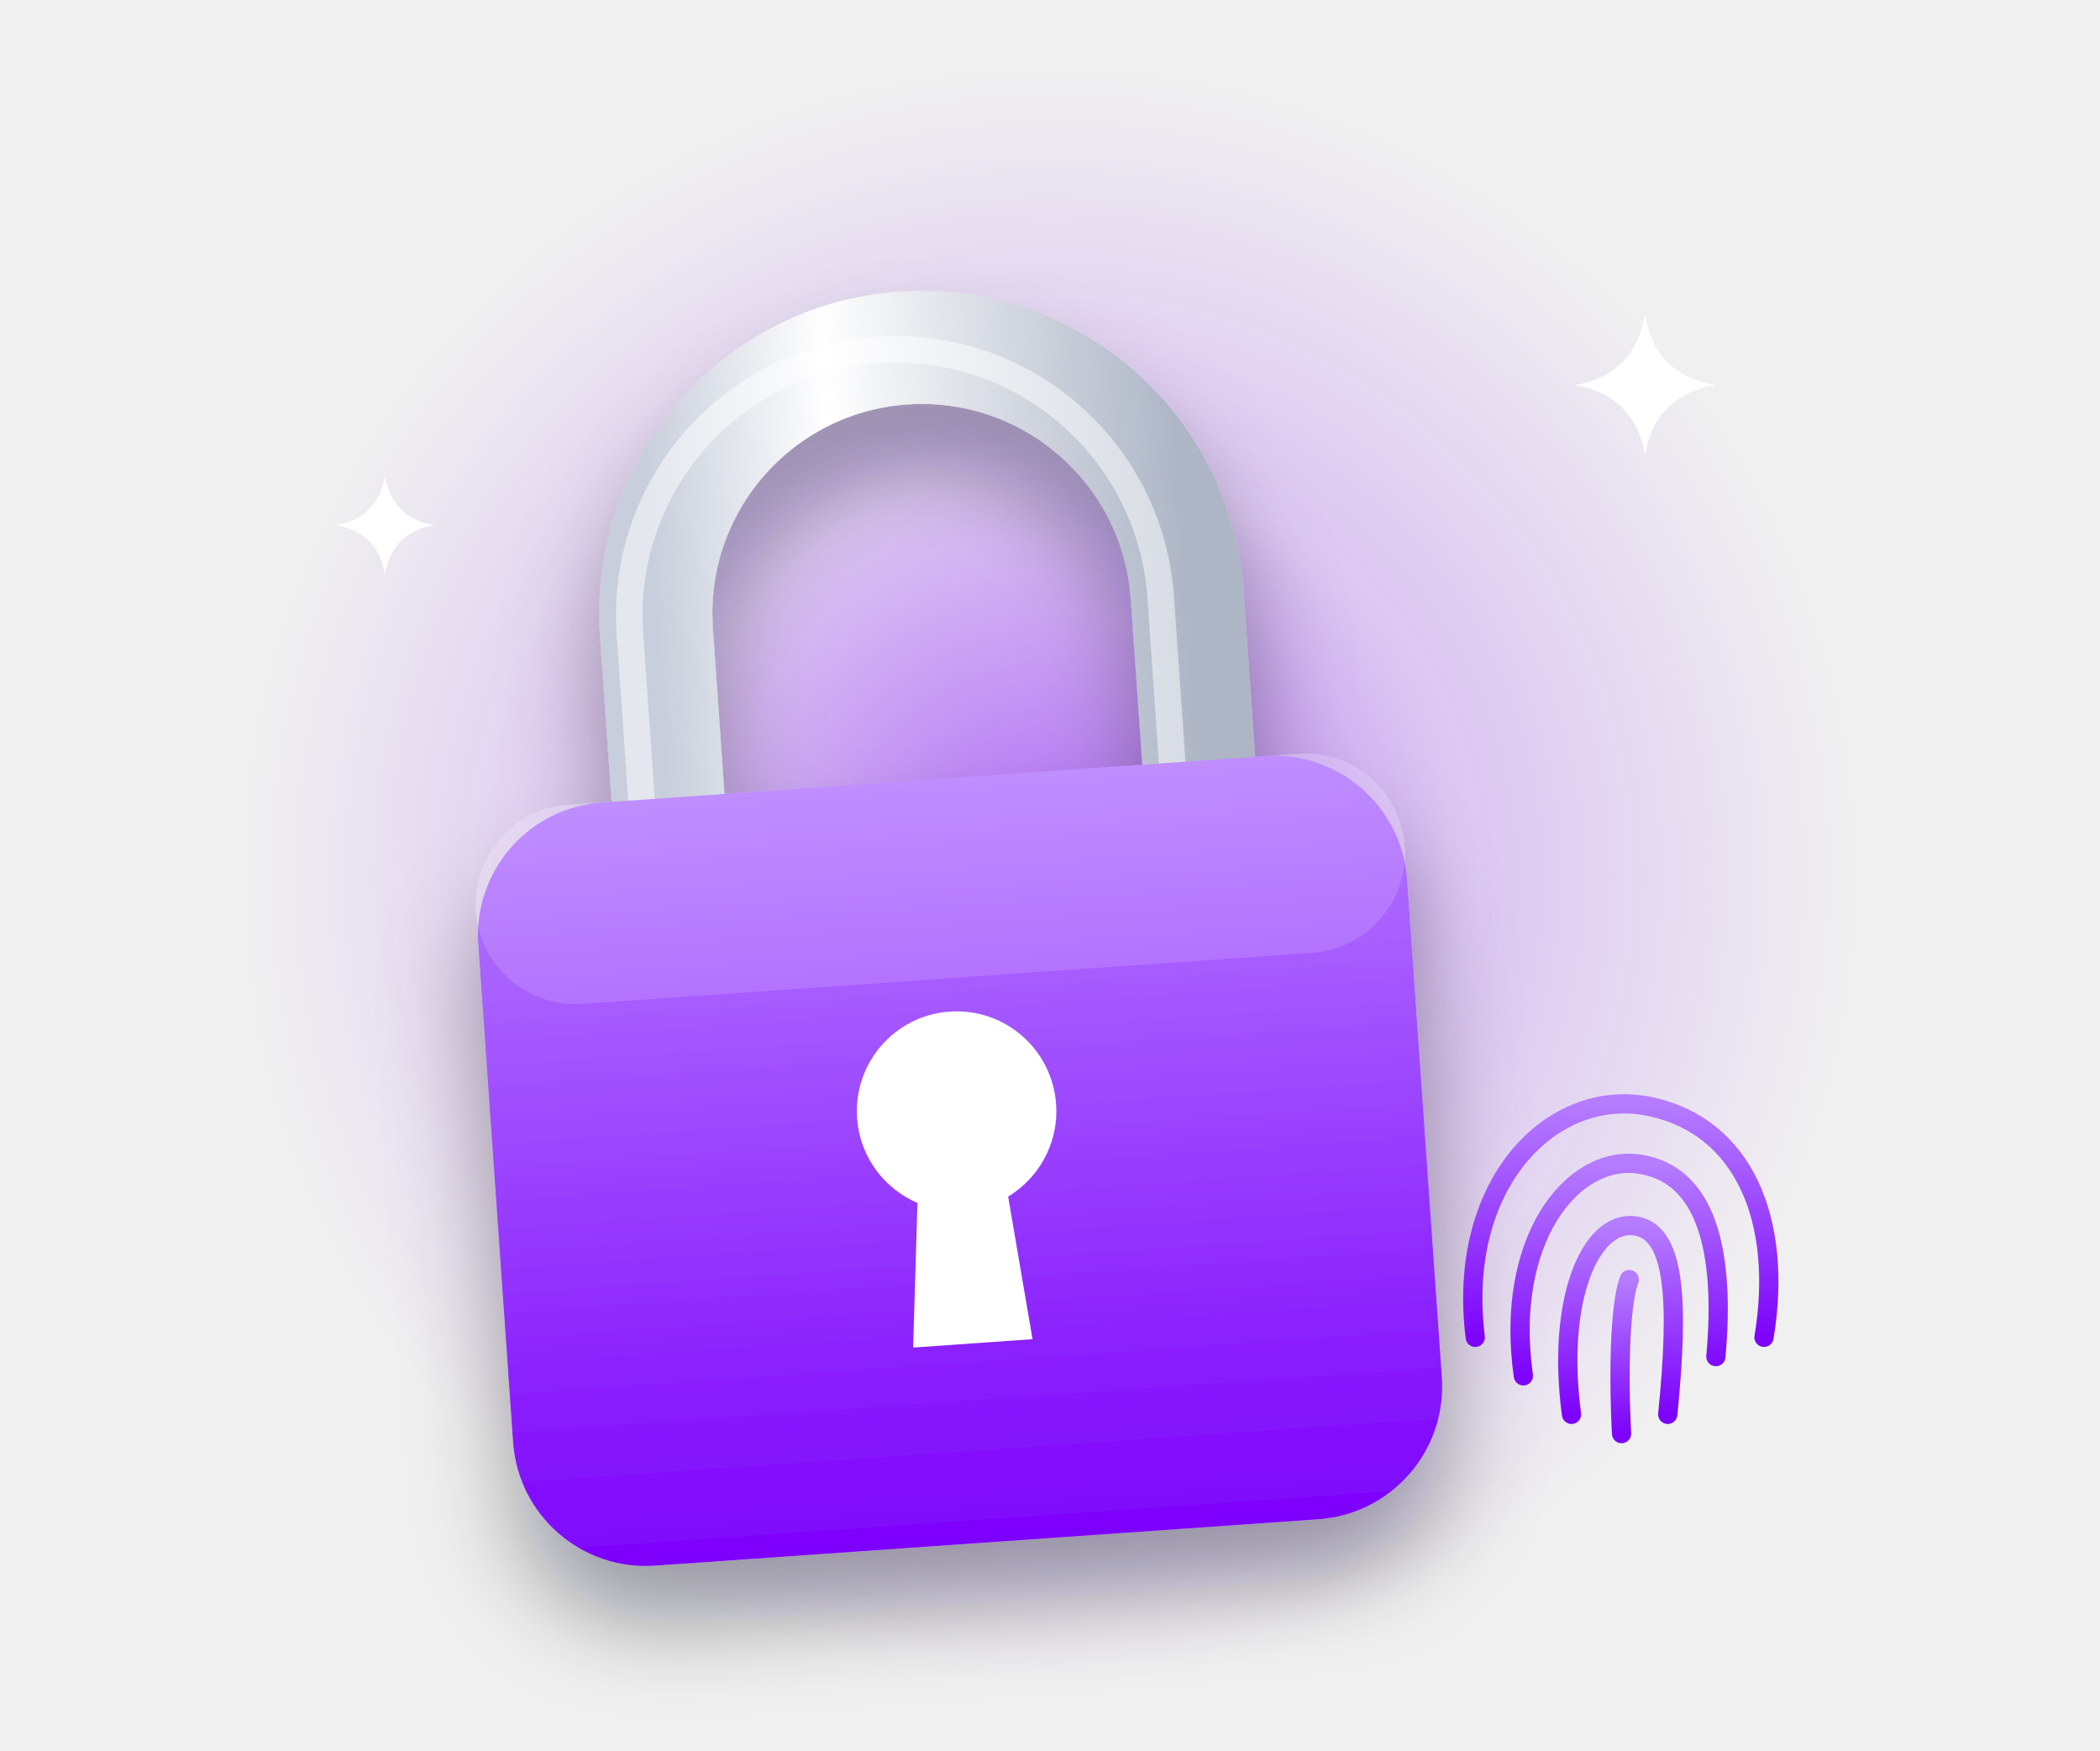
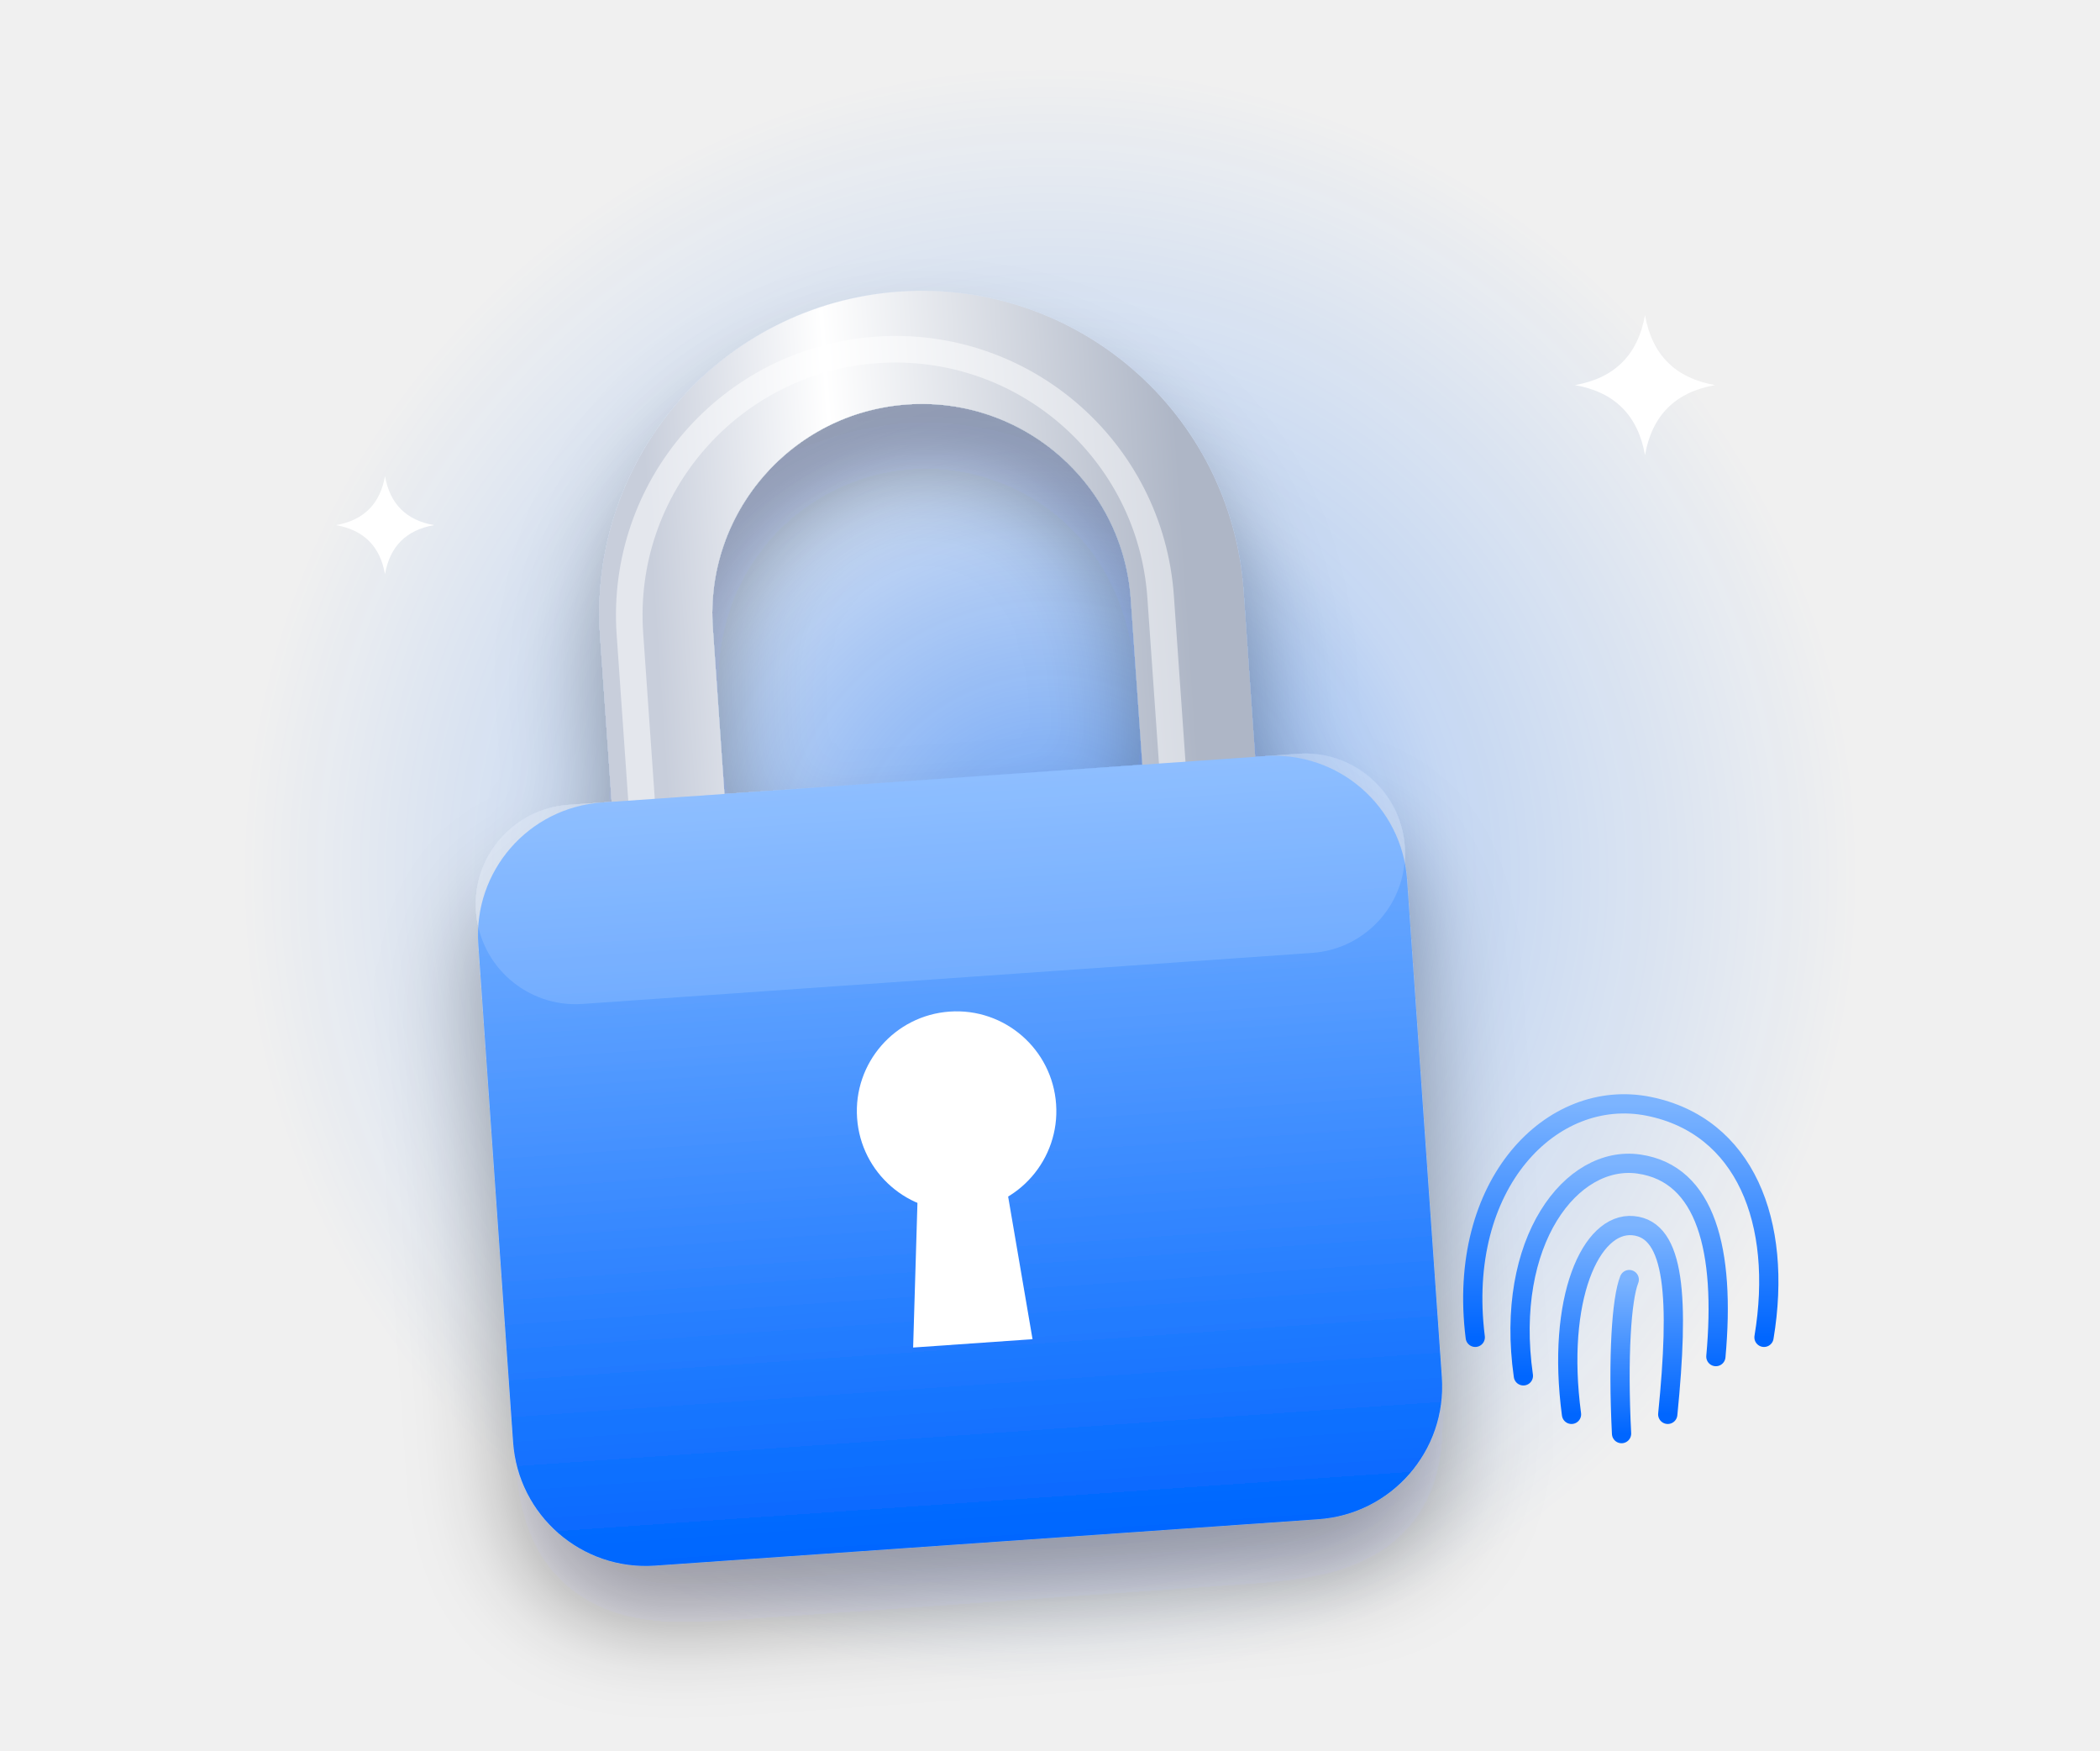
<svg xmlns="http://www.w3.org/2000/svg" viewBox="0 0 600 500">
  <defs>
    <radialGradient id="gillprivacy" cx=".5" cy=".5" r=".5">
-       <stop offset="0" stop-color="#7D03FC" stop-opacity=".55" />
-       <stop offset=".5" stop-color="#7D03FC" stop-opacity=".18" />
-       <stop offset="1" stop-color="#7D03FC" stop-opacity="0" />
+       <stop offset="0" stop-color="#0066FF" stop-opacity=".55" />
+       <stop offset=".5" stop-color="#0066FF" stop-opacity=".18" />
+       <stop offset="1" stop-color="#0066FF" stop-opacity="0" />
    </radialGradient>
    <linearGradient id="willprivacy" x1="0" y1="0" x2="0" y2="1">
      <stop offset="0" stop-color="#FFFFFF" />
      <stop offset=".6" stop-color="#E9ECF3" />
      <stop offset="1" stop-color="#B9C0CF" />
    </linearGradient>
    <linearGradient id="wsillprivacy" x1="0" y1="0" x2="1" y2="0">
      <stop offset="0" stop-color="#C8CEDB" />
      <stop offset=".35" stop-color="#FFFFFF" />
      <stop offset="1" stop-color="#AEB6C6" />
    </linearGradient>
    <linearGradient id="millprivacy" x1="0" y1="0" x2="1" y2="1">
      <stop offset="0" stop-color="#4A5366" />
      <stop offset=".45" stop-color="#232A38" />
      <stop offset="1" stop-color="#0C1019" />
    </linearGradient>
    <linearGradient id="mhillprivacy" x1="0" y1="0" x2="1" y2="0">
      <stop offset="0" stop-color="#151A25" />
      <stop offset=".3" stop-color="#5A6478" />
      <stop offset=".55" stop-color="#262D3B" />
      <stop offset="1" stop-color="#0E121B" />
    </linearGradient>
    <linearGradient id="scillprivacy" x1="0" y1="0" x2="1" y2="1">
-       <stop offset="0" stop-color="#9B4DFF" />
-       <stop offset=".5" stop-color="#5B12E0" />
-       <stop offset="1" stop-color="#1A0B5C" />
+       <stop offset="0" stop-color="#4D99FF" />
+       <stop offset=".5" stop-color="#0D6EE5" />
+       <stop offset="1" stop-color="#09335E" />
    </linearGradient>
    <linearGradient id="vlillprivacy" x1="0" y1="0" x2="0" y2="1">
-       <stop offset="0" stop-color="#B57CFF" />
-       <stop offset="1" stop-color="#7D03FC" />
+       <stop offset="0" stop-color="#7CB4FF" />
+       <stop offset="1" stop-color="#0066FF" />
    </linearGradient>
    <linearGradient id="tanillprivacy" x1="0" y1="0" x2="1" y2="0">
      <stop offset="0" stop-color="#A88B62" />
      <stop offset=".5" stop-color="#D9C39C" />
      <stop offset="1" stop-color="#9B7E55" />
    </linearGradient>
    <linearGradient id="cardillprivacy" x1="0" y1="0" x2="1" y2="1">
      <stop offset="0" stop-color="#FFFFFF" />
-       <stop offset="1" stop-color="#E4E1F5" />
+       <stop offset="1" stop-color="#E1EBF5" />
    </linearGradient>
    <linearGradient id="kraftillprivacy" x1="0" y1="0" x2="1" y2="1">
      <stop offset="0" stop-color="#E8C79A" />
      <stop offset="1" stop-color="#B98B55" />
    </linearGradient>
    <filter id="billprivacy" x="-50%" y="-50%" width="200%" height="200%">
      <feGaussianBlur stdDeviation="12" />
    </filter>
    <filter id="sillprivacy" x="-50%" y="-50%" width="200%" height="200%">
      <feGaussianBlur stdDeviation="4" />
    </filter>
    <filter id="dillprivacy" x="-40%" y="-40%" width="180%" height="200%">
-       <feDropShadow dx="0" dy="18" stdDeviation="14" flood-color="#0B0620" flood-opacity=".35" />
+       <feDropShadow dx="0" dy="18" stdDeviation="14" flood-color="#051321" flood-opacity=".35" />
    </filter>
  </defs>
  <circle cx="300" cy="250" r="230" fill="url(#gillprivacy)" />
  <g transform="translate(270 270) rotate(-4) scale(0.95)" filter="url(#dillprivacy)">
    <path d="M-80 -40 V-100 a80 80 0 0 1 160 0 V-40" fill="none" stroke="url(#wsillprivacy)" stroke-width="34" stroke-linecap="round" />
    <path d="M-80 -40 V-100 a80 80 0 0 1 160 0 V-40" fill="none" stroke="#fff" stroke-opacity=".5" stroke-width="8" stroke-linecap="round" transform="translate(-8 0)" />
    <rect x="-140" y="-50" width="280" height="230" rx="40" fill="url(#vlillprivacy)" />
    <rect x="-140" y="-50" width="280" height="60" rx="30" fill="#fff" opacity=".14" />
    <circle cx="0" cy="50" r="30" fill="#fff" />
    <path d="M-12 60 L-18 120 H18 L12 60 Z" fill="#fff" />
  </g>
  <g transform="translate(460 360) rotate(0) scale(0.55)">
    <g fill="none" stroke="url(#vlillprivacy)" stroke-width="10" stroke-linecap="round">
      <path d="M-70 40 C -80 -40, -30 -90, 20 -80 C 70 -70, 90 -20, 80 40" />
      <path d="M-45 60 C -55 -10, -20 -55, 15 -50 C 50 -45, 60 -5, 55 50" />
      <path d="M-20 80 C -28 20, -10 -20, 12 -18 C 34 -16, 36 20, 30 80" />
      <path d="M6 90 C 4 50, 6 20, 10 10" />
    </g>
  </g>
  <g transform="translate(470 110) rotate(0) scale(0.5)">
    <path d="M0 -40 Q6 -6 40 0 Q6 6 0 40 Q-6 6 -40 0 Q-6 -6 0 -40 Z" fill="#fff" />
  </g>
  <g transform="translate(110 150) rotate(0) scale(0.35)">
    <path d="M0 -40 Q6 -6 40 0 Q6 6 0 40 Q-6 6 -40 0 Q-6 -6 0 -40 Z" fill="#fff" />
  </g>
</svg>
